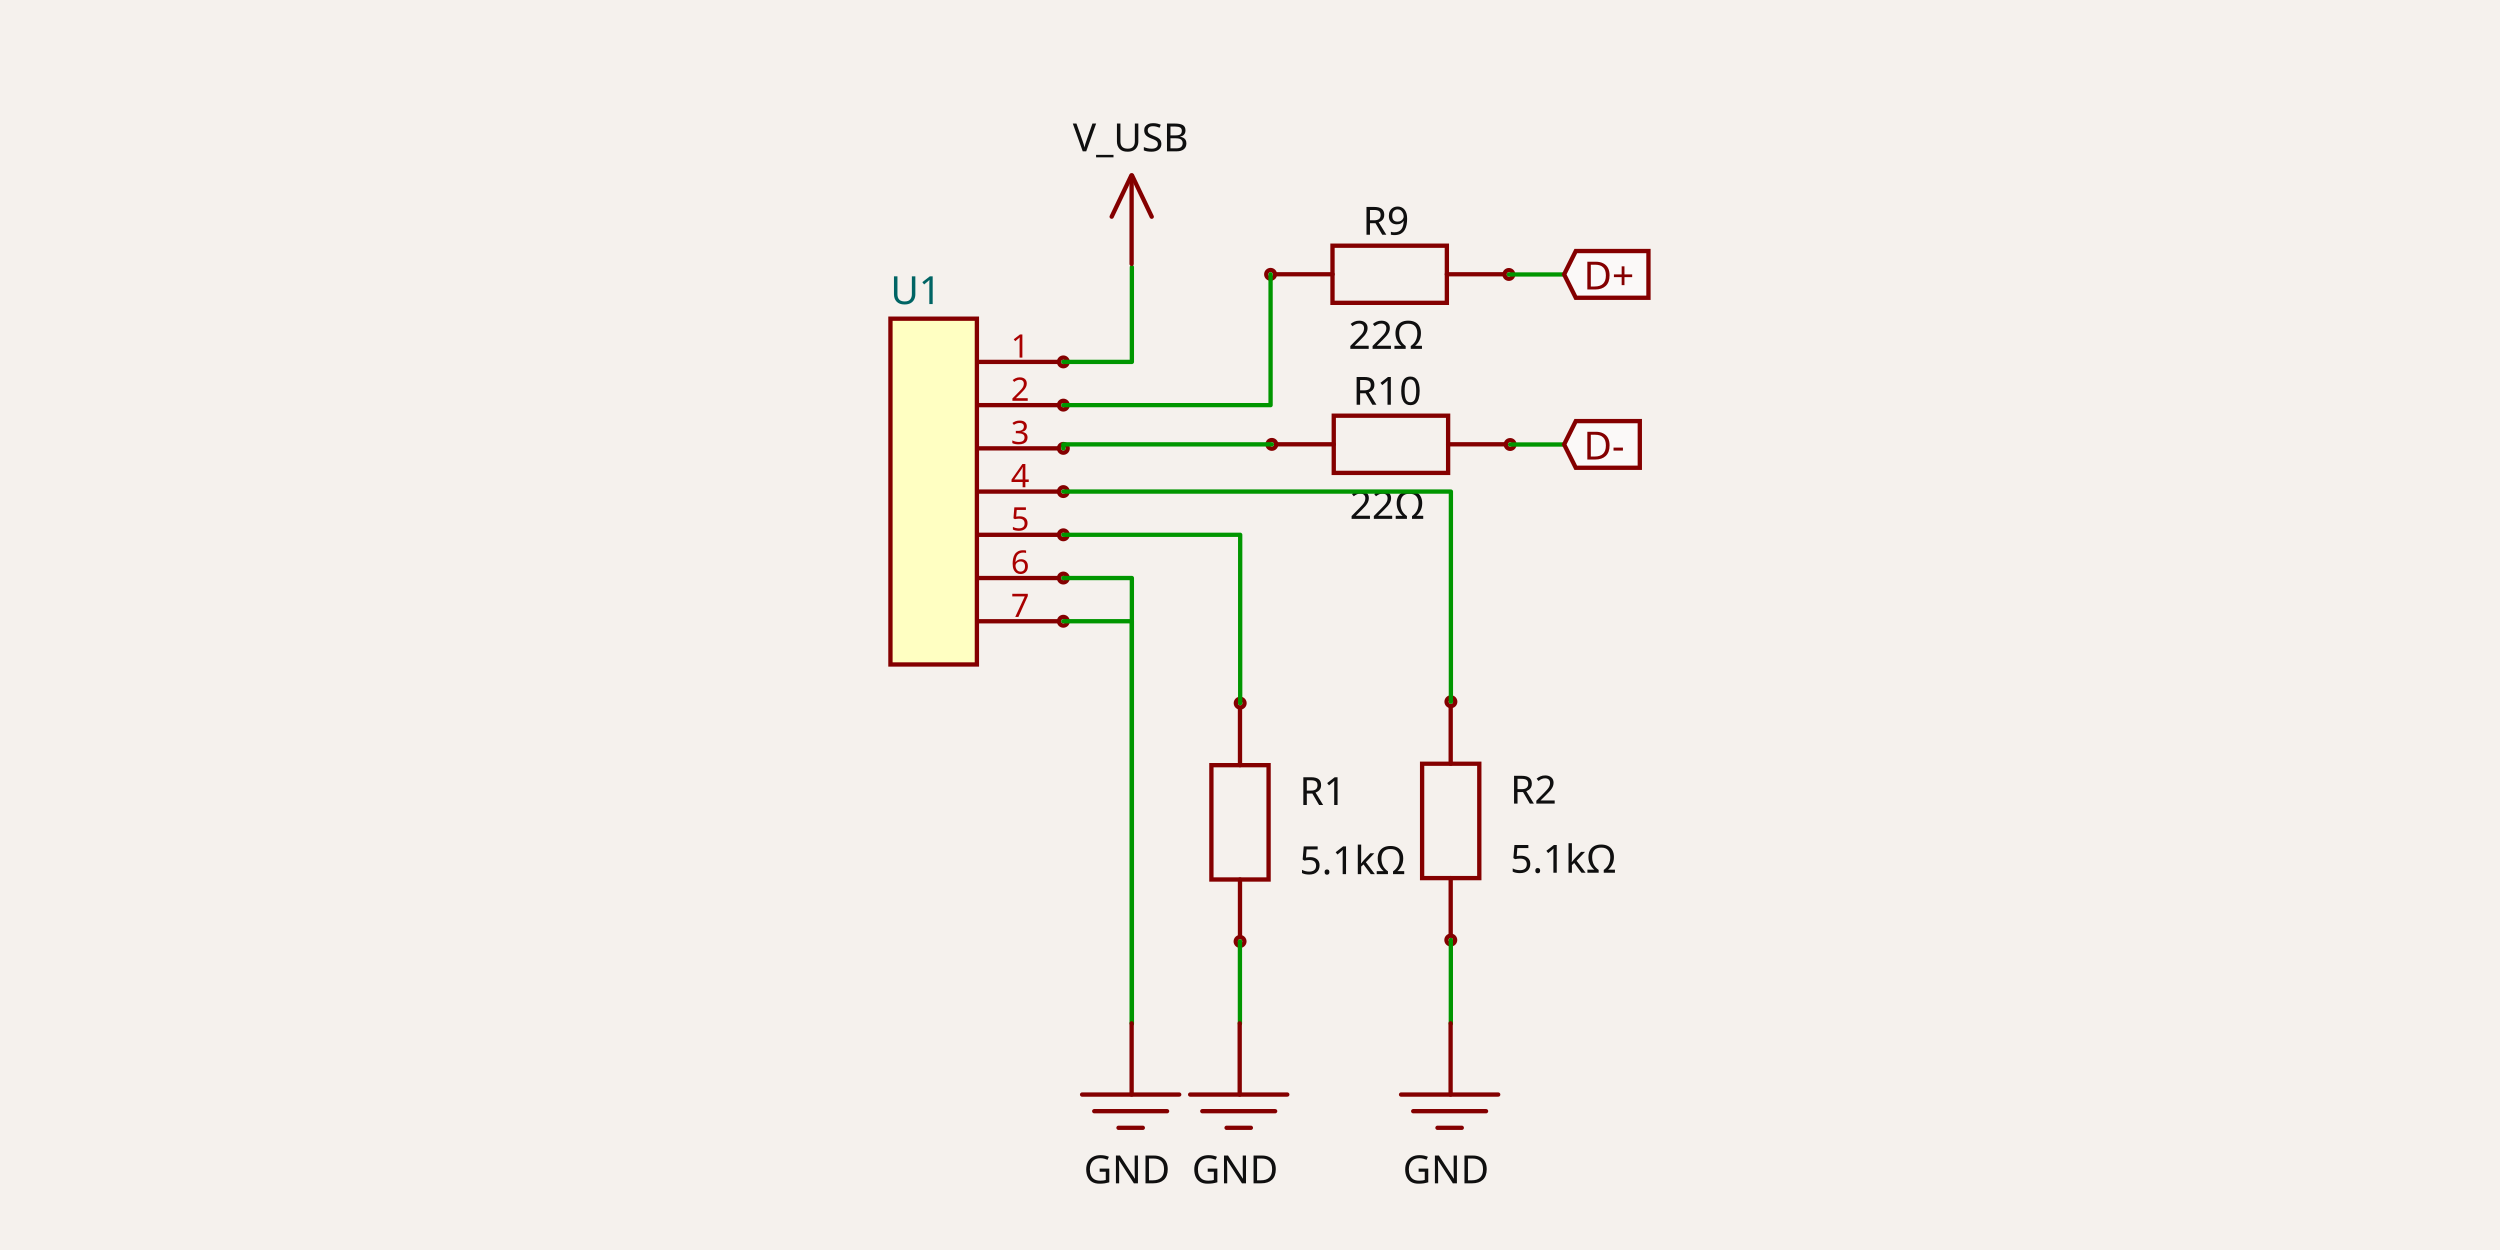
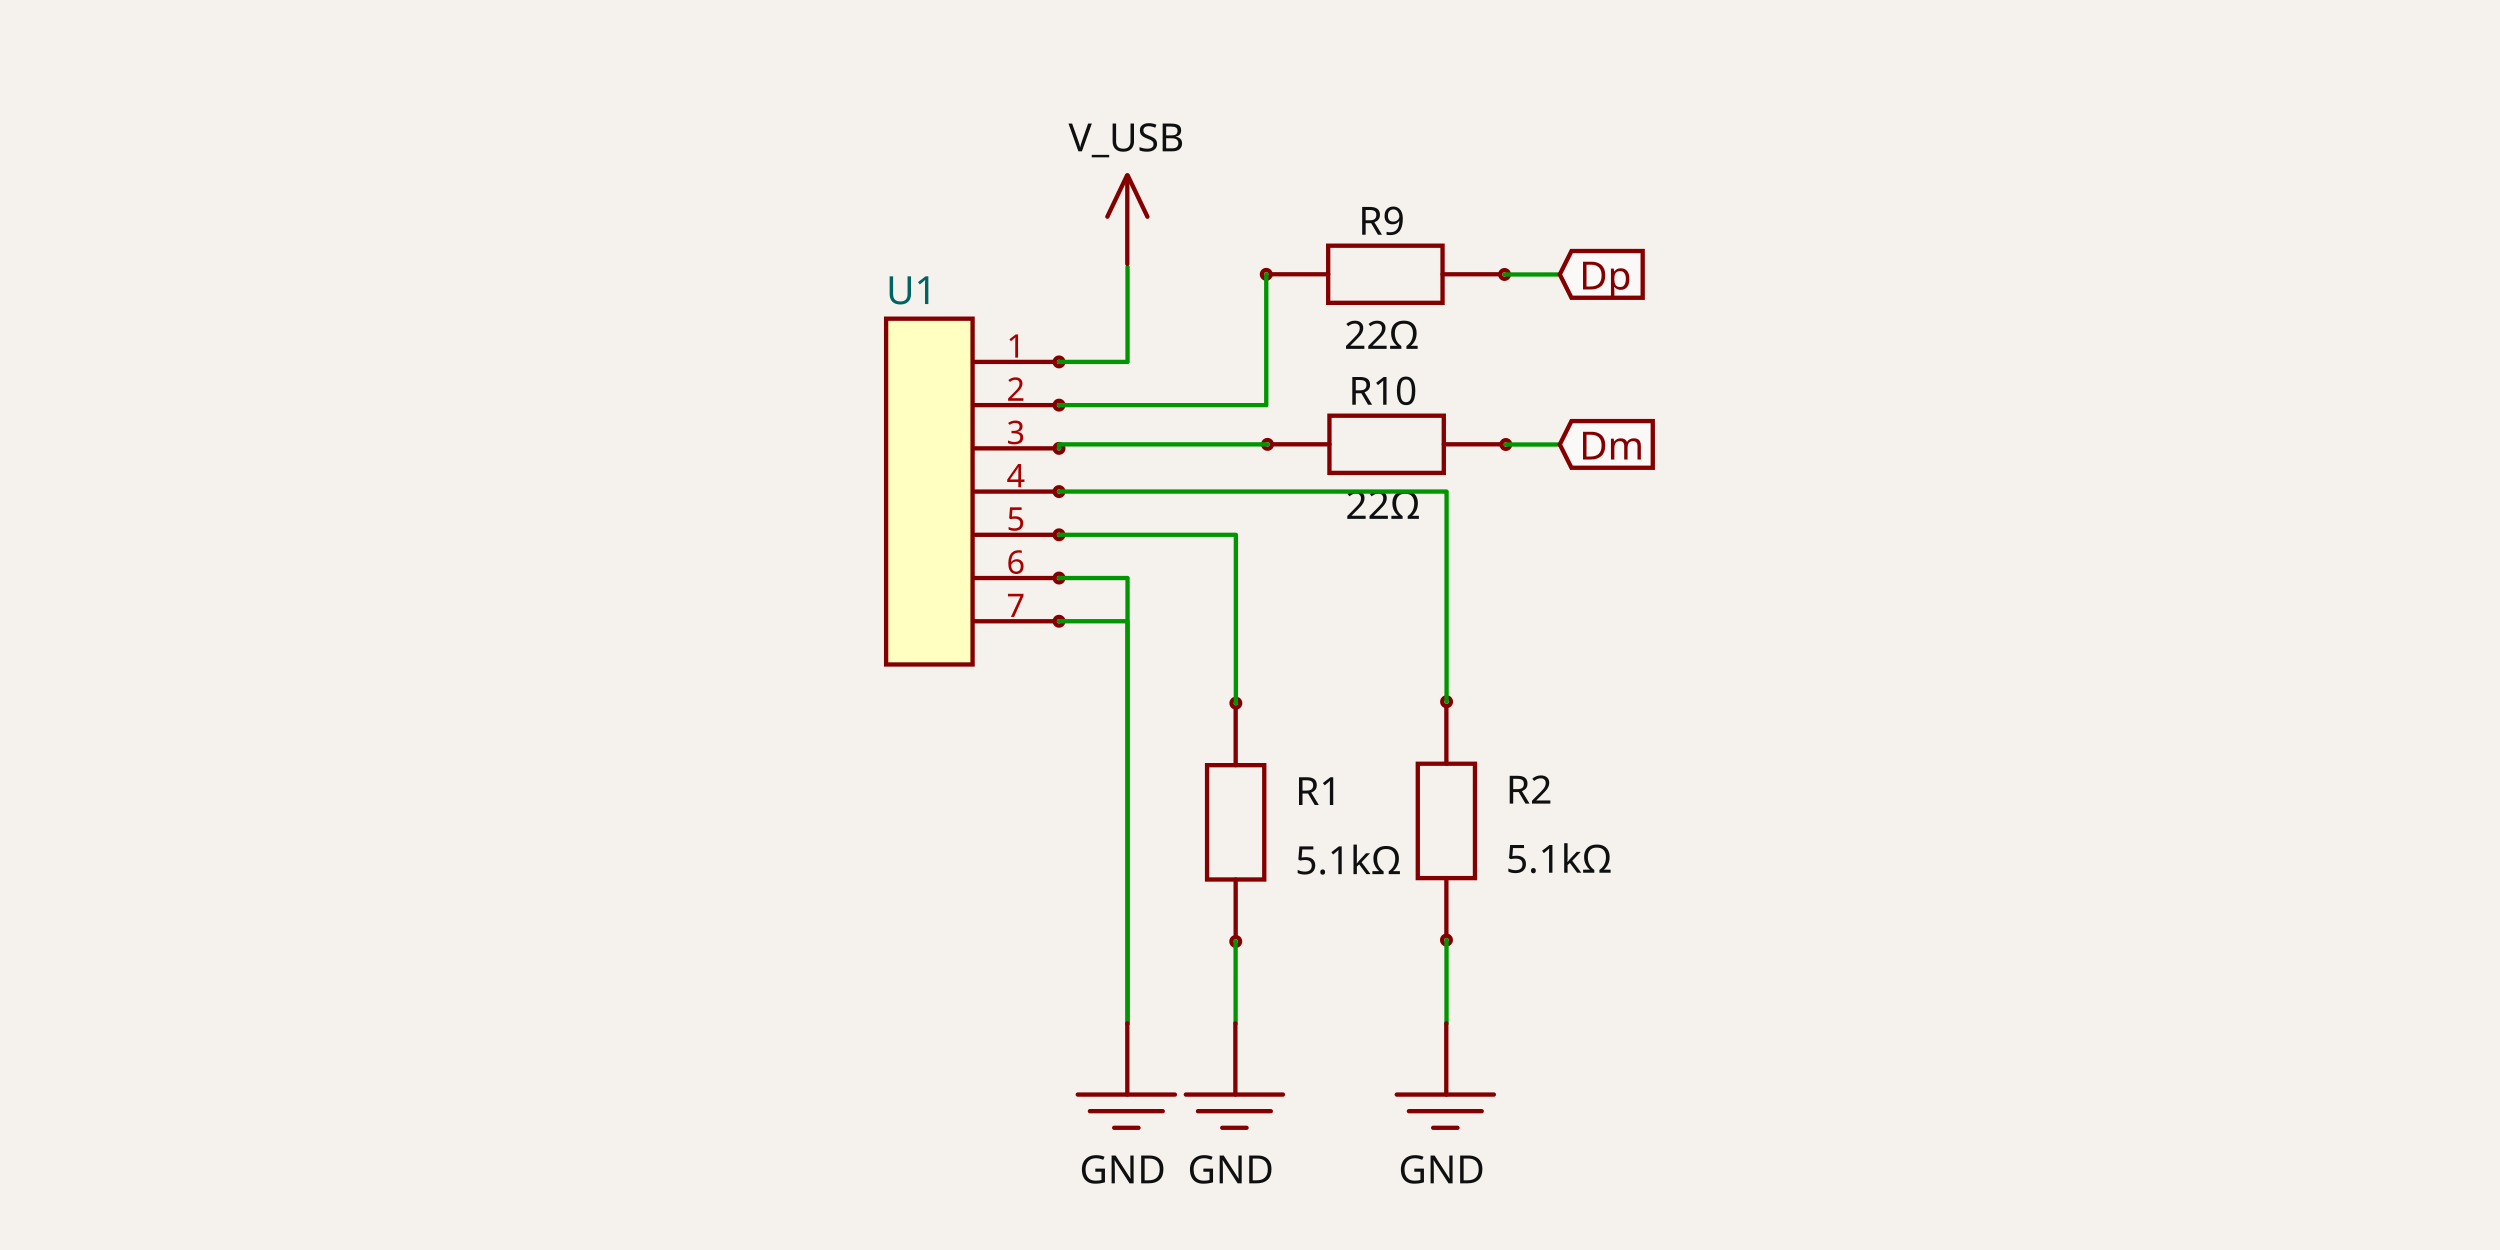
- <svg xmlns="http://www.w3.org/2000/svg" width="1200" height="600" style="background-color: rgb(245, 241, 237)" data-real-to-screen-transform="matrix(103.7392226474,0,0,-103.7392226474,439.5550802553,231.9609018396)">
+ <svg xmlns="http://www.w3.org/2000/svg" width="1200" height="600" style="background-color: rgb(245, 241, 237)" data-real-to-screen-transform="matrix(103.7392226474,0,0,-103.7392226474,437.4802958024,231.9609018396)">
  <style>
              .boundary { fill: rgb(245, 241, 237); }
              .schematic-boundary { fill: none; stroke: #fff; }
              .component { fill: none; stroke: rgb(132, 0, 0); }
              .chip { fill: rgb(255, 255, 194); stroke: rgb(132, 0, 0); }
              .component-pin { fill: none; stroke: rgb(132, 0, 0); }
              .trace:hover {
                filter: invert(1);
              }
              .trace:hover .trace-crossing-outline {
                opacity: 0;
              }
              .trace:hover .trace-junction {
                filter: invert(1);
              }
              .text { font-family: sans-serif; fill: rgb(0, 150, 0); }
              .pin-number { fill: rgb(169, 0, 0); }
              .port-label { fill: rgb(0, 100, 100); }
              .component-name { fill: rgb(0, 100, 100); }
            </style>
  <rect class="boundary" x="0" y="0" width="1200" height="600" />
  <g data-circuit-json-type="schematic_component" data-schematic-component-id="schematic_component_0">
-     <rect class="component chip" x="427.414" y="152.968" width="41.496" height="165.983" stroke-width="2.075px" fill="rgb(255, 255, 194)" stroke="rgb(132, 0, 0)" />
-     <rect class="component-overlay" x="427.414" y="152.968" width="41.496" height="165.983" fill="transparent" />
-     <text x="427.414" y="332.436" fill="#006464" text-anchor="start" dominant-baseline="middle" font-family="sans-serif" font-size="18.673px" transform="rotate(0, 427.4144, 332.4365)" />
-     <text x="427.414" y="139.482" fill="#006464" text-anchor="start" dominant-baseline="middle" font-family="sans-serif" font-size="18.673px" transform="rotate(0, 427.4144, 139.4815)">U1</text>
-     <line class="component-pin" x1="508.331" y1="173.715" x2="468.91" y2="173.715" stroke-width="2.075px" />
-     <circle class="component-pin" cx="510.406" cy="173.715" r="2.075" stroke-width="2.075px" />
-     <text class="pin-number" x="489.658" y="171.641" style="font-family: sans-serif;" fill="rgb(169, 0, 0)" text-anchor="middle" dominant-baseline="auto" font-size="15.561px" transform="">1</text>
-     <line class="component-pin" x1="508.331" y1="194.463" x2="468.91" y2="194.463" stroke-width="2.075px" />
-     <circle class="component-pin" cx="510.406" cy="194.463" r="2.075" stroke-width="2.075px" />
-     <text class="pin-number" x="489.658" y="192.389" style="font-family: sans-serif;" fill="rgb(169, 0, 0)" text-anchor="middle" dominant-baseline="auto" font-size="15.561px" transform="">2</text>
-     <line class="component-pin" x1="508.331" y1="215.211" x2="468.91" y2="215.211" stroke-width="2.075px" />
-     <circle class="component-pin" cx="510.406" cy="215.211" r="2.075" stroke-width="2.075px" />
-     <text class="pin-number" x="489.658" y="213.136" style="font-family: sans-serif;" fill="rgb(169, 0, 0)" text-anchor="middle" dominant-baseline="auto" font-size="15.561px" transform="">3</text>
-     <line class="component-pin" x1="508.331" y1="235.959" x2="468.91" y2="235.959" stroke-width="2.075px" />
-     <circle class="component-pin" cx="510.406" cy="235.959" r="2.075" stroke-width="2.075px" />
-     <text class="pin-number" x="489.658" y="233.884" style="font-family: sans-serif;" fill="rgb(169, 0, 0)" text-anchor="middle" dominant-baseline="auto" font-size="15.561px" transform="">4</text>
-     <line class="component-pin" x1="508.331" y1="256.707" x2="468.91" y2="256.707" stroke-width="2.075px" />
-     <circle class="component-pin" cx="510.406" cy="256.707" r="2.075" stroke-width="2.075px" />
-     <text class="pin-number" x="489.658" y="254.632" style="font-family: sans-serif;" fill="rgb(169, 0, 0)" text-anchor="middle" dominant-baseline="auto" font-size="15.561px" transform="">5</text>
-     <line class="component-pin" x1="508.331" y1="277.455" x2="468.91" y2="277.455" stroke-width="2.075px" />
-     <circle class="component-pin" cx="510.406" cy="277.455" r="2.075" stroke-width="2.075px" />
-     <text class="pin-number" x="489.658" y="275.38" style="font-family: sans-serif;" fill="rgb(169, 0, 0)" text-anchor="middle" dominant-baseline="auto" font-size="15.561px" transform="">6</text>
-     <line class="component-pin" x1="508.331" y1="298.203" x2="468.91" y2="298.203" stroke-width="2.075px" />
-     <circle class="component-pin" cx="510.406" cy="298.203" r="2.075" stroke-width="2.075px" />
-     <text class="pin-number" x="489.658" y="296.128" style="font-family: sans-serif;" fill="rgb(169, 0, 0)" text-anchor="middle" dominant-baseline="auto" font-size="15.561px" transform="">7</text>
+     <rect class="component chip" x="425.34" y="152.968" width="41.496" height="165.983" stroke-width="2.075px" fill="rgb(255, 255, 194)" stroke="rgb(132, 0, 0)" />
+     <rect class="component-overlay" x="425.34" y="152.968" width="41.496" height="165.983" fill="transparent" />
+     <text x="425.34" y="332.436" fill="#006464" text-anchor="start" dominant-baseline="middle" font-family="sans-serif" font-size="18.673px" transform="rotate(0, 425.3396, 332.4365)" />
+     <text x="425.34" y="139.482" fill="#006464" text-anchor="start" dominant-baseline="middle" font-family="sans-serif" font-size="18.673px" transform="rotate(0, 425.3396, 139.4815)">U1</text>
+     <line class="component-pin" x1="506.256" y1="173.715" x2="466.835" y2="173.715" stroke-width="2.075px" />
+     <circle class="component-pin" cx="508.331" cy="173.715" r="2.075" stroke-width="2.075px" />
+     <text class="pin-number" x="487.583" y="171.641" style="font-family: sans-serif;" fill="rgb(169, 0, 0)" text-anchor="middle" dominant-baseline="auto" font-size="15.561px" transform="">1</text>
+     <line class="component-pin" x1="506.256" y1="194.463" x2="466.835" y2="194.463" stroke-width="2.075px" />
+     <circle class="component-pin" cx="508.331" cy="194.463" r="2.075" stroke-width="2.075px" />
+     <text class="pin-number" x="487.583" y="192.389" style="font-family: sans-serif;" fill="rgb(169, 0, 0)" text-anchor="middle" dominant-baseline="auto" font-size="15.561px" transform="">2</text>
+     <line class="component-pin" x1="506.256" y1="215.211" x2="466.835" y2="215.211" stroke-width="2.075px" />
+     <circle class="component-pin" cx="508.331" cy="215.211" r="2.075" stroke-width="2.075px" />
+     <text class="pin-number" x="487.583" y="213.136" style="font-family: sans-serif;" fill="rgb(169, 0, 0)" text-anchor="middle" dominant-baseline="auto" font-size="15.561px" transform="">3</text>
+     <line class="component-pin" x1="506.256" y1="235.959" x2="466.835" y2="235.959" stroke-width="2.075px" />
+     <circle class="component-pin" cx="508.331" cy="235.959" r="2.075" stroke-width="2.075px" />
+     <text class="pin-number" x="487.583" y="233.884" style="font-family: sans-serif;" fill="rgb(169, 0, 0)" text-anchor="middle" dominant-baseline="auto" font-size="15.561px" transform="">4</text>
+     <line class="component-pin" x1="506.256" y1="256.707" x2="466.835" y2="256.707" stroke-width="2.075px" />
+     <circle class="component-pin" cx="508.331" cy="256.707" r="2.075" stroke-width="2.075px" />
+     <text class="pin-number" x="487.583" y="254.632" style="font-family: sans-serif;" fill="rgb(169, 0, 0)" text-anchor="middle" dominant-baseline="auto" font-size="15.561px" transform="">5</text>
+     <line class="component-pin" x1="506.256" y1="277.455" x2="466.835" y2="277.455" stroke-width="2.075px" />
+     <circle class="component-pin" cx="508.331" cy="277.455" r="2.075" stroke-width="2.075px" />
+     <text class="pin-number" x="487.583" y="275.38" style="font-family: sans-serif;" fill="rgb(169, 0, 0)" text-anchor="middle" dominant-baseline="auto" font-size="15.561px" transform="">6</text>
+     <line class="component-pin" x1="506.256" y1="298.203" x2="466.835" y2="298.203" stroke-width="2.075px" />
+     <circle class="component-pin" cx="508.331" cy="298.203" r="2.075" stroke-width="2.075px" />
+     <text class="pin-number" x="487.583" y="296.128" style="font-family: sans-serif;" fill="rgb(169, 0, 0)" text-anchor="middle" dominant-baseline="auto" font-size="15.561px" transform="">7</text>
  </g>
  <g data-circuit-json-type="schematic_component" data-schematic-component-id="schematic_component_1">
-     <rect class="component-overlay" x="581.471" y="339.827" width="27.448" height="109.791" fill="transparent" />
-     <path d="M 595.195 449.618 L 595.195 422.17" stroke="rgb(132, 0, 0)" fill="none" stroke-width="2.075px" stroke-linecap="round" />
-     <path d="M 595.195 367.275 L 595.195 339.827" stroke="rgb(132, 0, 0)" fill="none" stroke-width="2.075px" stroke-linecap="round" />
-     <path d="M 581.471 394.723 L 581.471 367.275 L 608.919 367.275 L 608.919 422.171 L 581.471 422.171 L 581.471 394.723" stroke="rgb(132, 0, 0)" fill="none" stroke-width="2.075px" stroke-linecap="round" />
-     <text x="623.787" y="379.921" fill="rgb(15, 15, 15)" font-family="sans-serif" text-anchor="start" dominant-baseline="middle" font-size="18.673px">R1</text>
-     <text x="623.787" y="413.117" fill="rgb(15, 15, 15)" font-family="sans-serif" text-anchor="start" dominant-baseline="middle" font-size="18.673px">5.1kΩ</text>
-     <circle cx="595.232" cy="451.894" r="2.075px" stroke-width="2.075px" fill="none" stroke="rgb(132, 0, 0)" />
-     <circle cx="595.288" cy="337.513" r="2.075px" stroke-width="2.075px" fill="none" stroke="rgb(132, 0, 0)" />
+     <rect class="component-overlay" x="579.396" y="339.827" width="27.448" height="109.791" fill="transparent" />
+     <path d="M 593.12 449.618 L 593.12 422.17" stroke="rgb(132, 0, 0)" fill="none" stroke-width="2.075px" stroke-linecap="round" />
+     <path d="M 593.12 367.275 L 593.12 339.827" stroke="rgb(132, 0, 0)" fill="none" stroke-width="2.075px" stroke-linecap="round" />
+     <path d="M 579.396 394.723 L 579.396 367.275 L 606.844 367.275 L 606.844 422.171 L 579.396 422.171 L 579.396 394.723" stroke="rgb(132, 0, 0)" fill="none" stroke-width="2.075px" stroke-linecap="round" />
+     <text x="621.712" y="379.921" fill="rgb(15, 15, 15)" font-family="sans-serif" text-anchor="start" dominant-baseline="middle" font-size="18.673px">R1</text>
+     <text x="621.712" y="413.117" fill="rgb(15, 15, 15)" font-family="sans-serif" text-anchor="start" dominant-baseline="middle" font-size="18.673px">5.1kΩ</text>
+     <circle cx="593.157" cy="451.894" r="2.075px" stroke-width="2.075px" fill="none" stroke="rgb(132, 0, 0)" />
+     <circle cx="593.214" cy="337.513" r="2.075px" stroke-width="2.075px" fill="none" stroke="rgb(132, 0, 0)" />
  </g>
  <g data-circuit-json-type="schematic_component" data-schematic-component-id="schematic_component_2">
-     <rect class="component-overlay" x="682.612" y="339.144" width="27.448" height="109.791" fill="transparent" />
-     <path d="M 696.336 448.934 L 696.336 421.487" stroke="rgb(132, 0, 0)" fill="none" stroke-width="2.075px" stroke-linecap="round" />
-     <path d="M 696.336 366.591 L 696.336 339.144" stroke="rgb(132, 0, 0)" fill="none" stroke-width="2.075px" stroke-linecap="round" />
-     <path d="M 682.612 394.039 L 682.612 366.591 L 710.06 366.591 L 710.06 421.487 L 682.612 421.487 L 682.612 394.039" stroke="rgb(132, 0, 0)" fill="none" stroke-width="2.075px" stroke-linecap="round" />
-     <text x="724.928" y="379.237" fill="rgb(15, 15, 15)" font-family="sans-serif" text-anchor="start" dominant-baseline="middle" font-size="18.673px">R2</text>
-     <text x="724.928" y="412.434" fill="rgb(15, 15, 15)" font-family="sans-serif" text-anchor="start" dominant-baseline="middle" font-size="18.673px">5.1kΩ</text>
-     <circle cx="696.373" cy="451.211" r="2.075px" stroke-width="2.075px" fill="none" stroke="rgb(132, 0, 0)" />
-     <circle cx="696.43" cy="336.83" r="2.075px" stroke-width="2.075px" fill="none" stroke="rgb(132, 0, 0)" />
+     <rect class="component-overlay" x="680.537" y="339.144" width="27.448" height="109.791" fill="transparent" />
+     <path d="M 694.261 448.934 L 694.261 421.487" stroke="rgb(132, 0, 0)" fill="none" stroke-width="2.075px" stroke-linecap="round" />
+     <path d="M 694.261 366.591 L 694.261 339.144" stroke="rgb(132, 0, 0)" fill="none" stroke-width="2.075px" stroke-linecap="round" />
+     <path d="M 680.537 394.039 L 680.537 366.591 L 707.985 366.591 L 707.985 421.487 L 680.537 421.487 L 680.537 394.039" stroke="rgb(132, 0, 0)" fill="none" stroke-width="2.075px" stroke-linecap="round" />
+     <text x="722.853" y="379.237" fill="rgb(15, 15, 15)" font-family="sans-serif" text-anchor="start" dominant-baseline="middle" font-size="18.673px">R2</text>
+     <text x="722.853" y="412.434" fill="rgb(15, 15, 15)" font-family="sans-serif" text-anchor="start" dominant-baseline="middle" font-size="18.673px">5.1kΩ</text>
+     <circle cx="694.298" cy="451.211" r="2.075px" stroke-width="2.075px" fill="none" stroke="rgb(132, 0, 0)" />
+     <circle cx="694.355" cy="336.83" r="2.075px" stroke-width="2.075px" fill="none" stroke="rgb(132, 0, 0)" />
  </g>
  <g data-circuit-json-type="schematic_component" data-schematic-component-id="schematic_component_3">
-     <rect class="component-overlay" x="612.152" y="117.924" width="109.791" height="27.448" fill="transparent" />
-     <path d="M 612.152 131.648 L 639.6 131.648" stroke="rgb(132, 0, 0)" fill="none" stroke-width="2.075px" stroke-linecap="round" />
-     <path d="M 694.495 131.648 L 721.943 131.648" stroke="rgb(132, 0, 0)" fill="none" stroke-width="2.075px" stroke-linecap="round" />
-     <path d="M 667.047 117.924 L 694.495 117.924 L 694.495 145.371 L 639.6 145.371 L 639.6 117.924 L 667.047 117.924" stroke="rgb(132, 0, 0)" fill="none" stroke-width="2.075px" stroke-linecap="round" />
-     <text x="665.251" y="112.659" fill="rgb(15, 15, 15)" font-family="sans-serif" text-anchor="middle" dominant-baseline="auto" font-size="18.673px">R9</text>
-     <text x="665.251" y="152.952" fill="rgb(15, 15, 15)" font-family="sans-serif" text-anchor="middle" dominant-baseline="hanging" font-size="18.673px">22Ω</text>
-     <circle cx="609.876" cy="131.684" r="2.075px" stroke-width="2.075px" fill="none" stroke="rgb(132, 0, 0)" />
-     <circle cx="724.257" cy="131.741" r="2.075px" stroke-width="2.075px" fill="none" stroke="rgb(132, 0, 0)" />
+     <rect class="component-overlay" x="610.077" y="117.924" width="109.791" height="27.448" fill="transparent" />
+     <path d="M 610.077 131.648 L 637.525 131.648" stroke="rgb(132, 0, 0)" fill="none" stroke-width="2.075px" stroke-linecap="round" />
+     <path d="M 692.42 131.648 L 719.868 131.648" stroke="rgb(132, 0, 0)" fill="none" stroke-width="2.075px" stroke-linecap="round" />
+     <path d="M 664.972 117.924 L 692.42 117.924 L 692.42 145.371 L 637.525 145.371 L 637.525 117.924 L 664.972 117.924" stroke="rgb(132, 0, 0)" fill="none" stroke-width="2.075px" stroke-linecap="round" />
+     <text x="663.176" y="112.659" fill="rgb(15, 15, 15)" font-family="sans-serif" text-anchor="middle" dominant-baseline="auto" font-size="18.673px">R9</text>
+     <text x="663.176" y="152.952" fill="rgb(15, 15, 15)" font-family="sans-serif" text-anchor="middle" dominant-baseline="hanging" font-size="18.673px">22Ω</text>
+     <circle cx="607.801" cy="131.684" r="2.075px" stroke-width="2.075px" fill="none" stroke="rgb(132, 0, 0)" />
+     <circle cx="722.182" cy="131.741" r="2.075px" stroke-width="2.075px" fill="none" stroke="rgb(132, 0, 0)" />
  </g>
  <g data-circuit-json-type="schematic_component" data-schematic-component-id="schematic_component_4">
-     <rect class="component-overlay" x="612.756" y="199.544" width="109.791" height="27.448" fill="transparent" />
-     <path d="M 612.756 213.268 L 640.204 213.268" stroke="rgb(132, 0, 0)" fill="none" stroke-width="2.075px" stroke-linecap="round" />
-     <path d="M 695.099 213.268 L 722.547 213.268" stroke="rgb(132, 0, 0)" fill="none" stroke-width="2.075px" stroke-linecap="round" />
-     <path d="M 667.651 199.544 L 695.099 199.544 L 695.099 226.992 L 640.204 226.992 L 640.204 199.544 L 667.651 199.544" stroke="rgb(132, 0, 0)" fill="none" stroke-width="2.075px" stroke-linecap="round" />
-     <text x="665.855" y="194.28" fill="rgb(15, 15, 15)" font-family="sans-serif" text-anchor="middle" dominant-baseline="auto" font-size="18.673px">R10</text>
-     <text x="665.855" y="234.572" fill="rgb(15, 15, 15)" font-family="sans-serif" text-anchor="middle" dominant-baseline="hanging" font-size="18.673px">22Ω</text>
-     <circle cx="610.48" cy="213.305" r="2.075px" stroke-width="2.075px" fill="none" stroke="rgb(132, 0, 0)" />
-     <circle cx="724.861" cy="213.361" r="2.075px" stroke-width="2.075px" fill="none" stroke="rgb(132, 0, 0)" />
+     <rect class="component-overlay" x="610.681" y="199.544" width="109.791" height="27.448" fill="transparent" />
+     <path d="M 610.681 213.268 L 638.129 213.268" stroke="rgb(132, 0, 0)" fill="none" stroke-width="2.075px" stroke-linecap="round" />
+     <path d="M 693.024 213.268 L 720.472 213.268" stroke="rgb(132, 0, 0)" fill="none" stroke-width="2.075px" stroke-linecap="round" />
+     <path d="M 665.577 199.544 L 693.024 199.544 L 693.024 226.992 L 638.129 226.992 L 638.129 199.544 L 665.577 199.544" stroke="rgb(132, 0, 0)" fill="none" stroke-width="2.075px" stroke-linecap="round" />
+     <text x="663.78" y="194.28" fill="rgb(15, 15, 15)" font-family="sans-serif" text-anchor="middle" dominant-baseline="auto" font-size="18.673px">R10</text>
+     <text x="663.78" y="234.572" fill="rgb(15, 15, 15)" font-family="sans-serif" text-anchor="middle" dominant-baseline="hanging" font-size="18.673px">22Ω</text>
+     <circle cx="608.405" cy="213.305" r="2.075px" stroke-width="2.075px" fill="none" stroke="rgb(132, 0, 0)" />
+     <circle cx="722.786" cy="213.361" r="2.075px" stroke-width="2.075px" fill="none" stroke="rgb(132, 0, 0)" />
  </g>
  <g class="trace" data-circuit-json-type="schematic_trace" data-schematic-trace-id="schematic_trace_0">
-     <path d="M 595.288 337.513 L 595.288 256.707 L 510.406 256.707" class="trace-invisible-hover-outline" stroke="rgb(0, 150, 0)" fill="none" stroke-width="16.598px" stroke-linecap="round" opacity="0" stroke-linejoin="round" />
-     <path d="M 595.288 337.513 L 595.288 256.707 L 510.406 256.707" stroke="rgb(0, 150, 0)" fill="none" stroke-width="2.075px" stroke-linecap="round" stroke-linejoin="round" />
+     <path d="M 593.214 337.513 L 593.214 256.707 L 508.331 256.707" class="trace-invisible-hover-outline" stroke="rgb(0, 150, 0)" fill="none" stroke-width="16.598px" stroke-linecap="round" opacity="0" stroke-linejoin="round" />
+     <path d="M 593.214 337.513 L 593.214 256.707 L 508.331 256.707" stroke="rgb(0, 150, 0)" fill="none" stroke-width="2.075px" stroke-linecap="round" stroke-linejoin="round" />
  </g>
  <g class="trace" data-circuit-json-type="schematic_trace" data-schematic-trace-id="schematic_trace_1">
-     <path d="M 696.43 336.83 L 696.43 235.959 L 510.406 235.959" class="trace-invisible-hover-outline" stroke="rgb(0, 150, 0)" fill="none" stroke-width="16.598px" stroke-linecap="round" opacity="0" stroke-linejoin="round" />
-     <path d="M 696.43 336.83 L 696.43 235.959 L 510.406 235.959" stroke="rgb(0, 150, 0)" fill="none" stroke-width="2.075px" stroke-linecap="round" stroke-linejoin="round" />
+     <path d="M 694.355 336.83 L 694.355 235.959 L 508.331 235.959" class="trace-invisible-hover-outline" stroke="rgb(0, 150, 0)" fill="none" stroke-width="16.598px" stroke-linecap="round" opacity="0" stroke-linejoin="round" />
+     <path d="M 694.355 336.83 L 694.355 235.959 L 508.331 235.959" stroke="rgb(0, 150, 0)" fill="none" stroke-width="2.075px" stroke-linecap="round" stroke-linejoin="round" />
  </g>
  <g class="trace" data-circuit-json-type="schematic_trace" data-schematic-trace-id="schematic_trace_2">
-     <path d="M 609.876 131.684 L 609.876 194.463 L 510.406 194.463" class="trace-invisible-hover-outline" stroke="rgb(0, 150, 0)" fill="none" stroke-width="16.598px" stroke-linecap="round" opacity="0" stroke-linejoin="round" />
-     <path d="M 609.876 131.684 L 609.876 194.463 L 510.406 194.463" stroke="rgb(0, 150, 0)" fill="none" stroke-width="2.075px" stroke-linecap="round" stroke-linejoin="round" />
+     <path d="M 607.801 131.684 L 607.801 194.463 L 508.331 194.463" class="trace-invisible-hover-outline" stroke="rgb(0, 150, 0)" fill="none" stroke-width="16.598px" stroke-linecap="round" opacity="0" stroke-linejoin="round" />
+     <path d="M 607.801 131.684 L 607.801 194.463 L 508.331 194.463" stroke="rgb(0, 150, 0)" fill="none" stroke-width="2.075px" stroke-linecap="round" stroke-linejoin="round" />
  </g>
  <g class="trace" data-circuit-json-type="schematic_trace" data-schematic-trace-id="schematic_trace_3">
-     <path d="M 610.48 213.305 L 510.406 213.305 L 510.406 215.211" class="trace-invisible-hover-outline" stroke="rgb(0, 150, 0)" fill="none" stroke-width="16.598px" stroke-linecap="round" opacity="0" stroke-linejoin="round" />
-     <path d="M 610.48 213.305 L 510.406 213.305 L 510.406 215.211" stroke="rgb(0, 150, 0)" fill="none" stroke-width="2.075px" stroke-linecap="round" stroke-linejoin="round" />
+     <path d="M 608.405 213.305 L 508.331 213.305 L 508.331 215.211" class="trace-invisible-hover-outline" stroke="rgb(0, 150, 0)" fill="none" stroke-width="16.598px" stroke-linecap="round" opacity="0" stroke-linejoin="round" />
+     <path d="M 608.405 213.305 L 508.331 213.305 L 508.331 215.211" stroke="rgb(0, 150, 0)" fill="none" stroke-width="2.075px" stroke-linecap="round" stroke-linejoin="round" />
  </g>
  <g class="trace" data-circuit-json-type="schematic_trace" data-schematic-trace-id="schematic_trace_4">
-     <path d="M 510.406 173.715 L 543.294 173.715 L 543.294 128.222" class="trace-invisible-hover-outline" stroke="rgb(0, 150, 0)" fill="none" stroke-width="16.598px" stroke-linecap="round" opacity="0" stroke-linejoin="round" />
-     <path d="M 510.406 173.715 L 543.294 173.715 L 543.294 128.222" stroke="rgb(0, 150, 0)" fill="none" stroke-width="2.075px" stroke-linecap="round" stroke-linejoin="round" />
+     <path d="M 508.331 173.715 L 541.22 173.715 L 541.22 128.222" class="trace-invisible-hover-outline" stroke="rgb(0, 150, 0)" fill="none" stroke-width="16.598px" stroke-linecap="round" opacity="0" stroke-linejoin="round" />
+     <path d="M 508.331 173.715 L 541.22 173.715 L 541.22 128.222" stroke="rgb(0, 150, 0)" fill="none" stroke-width="2.075px" stroke-linecap="round" stroke-linejoin="round" />
  </g>
  <g class="trace" data-circuit-json-type="schematic_trace" data-schematic-trace-id="schematic_trace_5">
-     <path d="M 724.257 131.741 L 750.773 131.741 L 750.773 131.713" class="trace-invisible-hover-outline" stroke="rgb(0, 150, 0)" fill="none" stroke-width="16.598px" stroke-linecap="round" opacity="0" stroke-linejoin="round" />
-     <path d="M 724.257 131.741 L 750.773 131.741 L 750.773 131.713" stroke="rgb(0, 150, 0)" fill="none" stroke-width="2.075px" stroke-linecap="round" stroke-linejoin="round" />
+     <path d="M 722.182 131.741 L 748.698 131.741 L 748.698 131.713" class="trace-invisible-hover-outline" stroke="rgb(0, 150, 0)" fill="none" stroke-width="16.598px" stroke-linecap="round" opacity="0" stroke-linejoin="round" />
+     <path d="M 722.182 131.741 L 748.698 131.741 L 748.698 131.713" stroke="rgb(0, 150, 0)" fill="none" stroke-width="2.075px" stroke-linecap="round" stroke-linejoin="round" />
  </g>
  <g class="trace" data-circuit-json-type="schematic_trace" data-schematic-trace-id="schematic_trace_6">
-     <path d="M 724.861 213.361 L 750.773 213.361 L 750.773 213.333" class="trace-invisible-hover-outline" stroke="rgb(0, 150, 0)" fill="none" stroke-width="16.598px" stroke-linecap="round" opacity="0" stroke-linejoin="round" />
-     <path d="M 724.861 213.361 L 750.773 213.361 L 750.773 213.333" stroke="rgb(0, 150, 0)" fill="none" stroke-width="2.075px" stroke-linecap="round" stroke-linejoin="round" />
+     <path d="M 722.786 213.361 L 748.698 213.361 L 748.698 213.333" class="trace-invisible-hover-outline" stroke="rgb(0, 150, 0)" fill="none" stroke-width="16.598px" stroke-linecap="round" opacity="0" stroke-linejoin="round" />
+     <path d="M 722.786 213.361 L 748.698 213.361 L 748.698 213.333" stroke="rgb(0, 150, 0)" fill="none" stroke-width="2.075px" stroke-linecap="round" stroke-linejoin="round" />
  </g>
  <g class="trace" data-circuit-json-type="schematic_trace" data-schematic-trace-id="schematic_trace_7">
-     <path d="M 510.406 277.455 L 543.294 277.455 L 543.294 491.309" class="trace-invisible-hover-outline" stroke="rgb(0, 150, 0)" fill="none" stroke-width="16.598px" stroke-linecap="round" opacity="0" stroke-linejoin="round" />
-     <path d="M 510.406 277.455 L 543.294 277.455 L 543.294 491.309" stroke="rgb(0, 150, 0)" fill="none" stroke-width="2.075px" stroke-linecap="round" stroke-linejoin="round" />
+     <path d="M 508.331 277.455 L 541.22 277.455 L 541.22 491.309" class="trace-invisible-hover-outline" stroke="rgb(0, 150, 0)" fill="none" stroke-width="16.598px" stroke-linecap="round" opacity="0" stroke-linejoin="round" />
+     <path d="M 508.331 277.455 L 541.22 277.455 L 541.22 491.309" stroke="rgb(0, 150, 0)" fill="none" stroke-width="2.075px" stroke-linecap="round" stroke-linejoin="round" />
  </g>
  <g class="trace" data-circuit-json-type="schematic_trace" data-schematic-trace-id="schematic_trace_8">
-     <path d="M 510.406 298.203 L 543.294 298.203 L 543.294 491.309" class="trace-invisible-hover-outline" stroke="rgb(0, 150, 0)" fill="none" stroke-width="16.598px" stroke-linecap="round" opacity="0" stroke-linejoin="round" />
-     <path d="M 510.406 298.203 L 543.294 298.203 L 543.294 491.309" stroke="rgb(0, 150, 0)" fill="none" stroke-width="2.075px" stroke-linecap="round" stroke-linejoin="round" />
+     <path d="M 508.331 298.203 L 541.22 298.203 L 541.22 491.309" class="trace-invisible-hover-outline" stroke="rgb(0, 150, 0)" fill="none" stroke-width="16.598px" stroke-linecap="round" opacity="0" stroke-linejoin="round" />
+     <path d="M 508.331 298.203 L 541.22 298.203 L 541.22 491.309" stroke="rgb(0, 150, 0)" fill="none" stroke-width="2.075px" stroke-linecap="round" stroke-linejoin="round" />
  </g>
  <g class="trace" data-circuit-json-type="schematic_trace" data-schematic-trace-id="schematic_trace_9">
-     <path d="M 595.232 451.894 L 595.164 451.894 L 595.164 491.309" class="trace-invisible-hover-outline" stroke="rgb(0, 150, 0)" fill="none" stroke-width="16.598px" stroke-linecap="round" opacity="0" stroke-linejoin="round" />
-     <path d="M 595.232 451.894 L 595.164 451.894 L 595.164 491.309" stroke="rgb(0, 150, 0)" fill="none" stroke-width="2.075px" stroke-linecap="round" stroke-linejoin="round" />
+     <path d="M 593.157 451.894 L 593.089 451.894 L 593.089 491.309" class="trace-invisible-hover-outline" stroke="rgb(0, 150, 0)" fill="none" stroke-width="16.598px" stroke-linecap="round" opacity="0" stroke-linejoin="round" />
+     <path d="M 593.157 451.894 L 593.089 451.894 L 593.089 491.309" stroke="rgb(0, 150, 0)" fill="none" stroke-width="2.075px" stroke-linecap="round" stroke-linejoin="round" />
  </g>
  <g class="trace" data-circuit-json-type="schematic_trace" data-schematic-trace-id="schematic_trace_10">
-     <path d="M 696.373 451.211 L 696.401 451.211 L 696.401 491.309" class="trace-invisible-hover-outline" stroke="rgb(0, 150, 0)" fill="none" stroke-width="16.598px" stroke-linecap="round" opacity="0" stroke-linejoin="round" />
-     <path d="M 696.373 451.211 L 696.401 451.211 L 696.401 491.309" stroke="rgb(0, 150, 0)" fill="none" stroke-width="2.075px" stroke-linecap="round" stroke-linejoin="round" />
+     <path d="M 694.298 451.211 L 694.326 451.211 L 694.326 491.309" class="trace-invisible-hover-outline" stroke="rgb(0, 150, 0)" fill="none" stroke-width="16.598px" stroke-linecap="round" opacity="0" stroke-linejoin="round" />
+     <path d="M 694.298 451.211 L 694.326 451.211 L 694.326 491.309" stroke="rgb(0, 150, 0)" fill="none" stroke-width="2.075px" stroke-linecap="round" stroke-linejoin="round" />
  </g>
-   <rect class="component-overlay" x="533.607" y="84.184" width="19.221" height="42.488" fill="transparent" />
-   <path d="M 543.065 84.184 L 533.607 104.005" stroke="rgb(132, 0, 0)" fill="none" stroke-width="2.075px" stroke-linecap="round" />
-   <path d="M 543.369 84.194 L 552.827 104.015" stroke="rgb(132, 0, 0)" fill="none" stroke-width="2.075px" stroke-linecap="round" />
-   <path d="M 543.175 84.707 L 543.175 126.671" stroke="rgb(132, 0, 0)" fill="none" stroke-width="2.075px" stroke-linecap="round" />
-   <text x="542.711" y="78.104" fill="rgb(15, 15, 15)" font-family="sans-serif" text-anchor="middle" dominant-baseline="ideographic" font-size="18.673px">V_USB</text>
-   <path class="net-label" d="     M 750.773,131.713     L 756.375,120.509     L 791.259,120.509     L 791.259,142.917     L 756.375,142.917     Z   " fill="rgba(255, 255, 255, 0.6)" stroke="rgb(132, 0, 0)" stroke-width="2.075px" />
-   <text class="net-label-text" x="760.109" y="131.713" fill="rgb(132, 0, 0)" text-anchor="start" dominant-baseline="central" font-family="sans-serif" font-variant-numeric="tabular-nums" font-size="18.673px" transform="">D+</text>
-   <path class="net-label" d="     M 750.773,213.333     L 756.375,202.129     L 787.109,202.129     L 787.109,224.537     L 756.375,224.537     Z   " fill="rgba(255, 255, 255, 0.6)" stroke="rgb(132, 0, 0)" stroke-width="2.075px" />
-   <text class="net-label-text" x="760.109" y="213.333" fill="rgb(132, 0, 0)" text-anchor="start" dominant-baseline="central" font-family="sans-serif" font-variant-numeric="tabular-nums" font-size="18.673px" transform="">D-</text>
-   <rect class="component-overlay" x="519.409" y="491.197" width="46.612" height="50.151" fill="transparent" />
-   <path d="M 543.182 491.197 L 543.182 525.392" stroke="rgb(132, 0, 0)" fill="none" stroke-width="2.075px" stroke-linecap="round" />
-   <path d="M 519.409 525.389 L 566.022 525.389" stroke="rgb(132, 0, 0)" fill="none" stroke-width="2.075px" stroke-linecap="round" />
-   <path d="M 525.236 533.368 L 560.195 533.368" stroke="rgb(132, 0, 0)" fill="none" stroke-width="2.075px" stroke-linecap="round" />
-   <path d="M 536.889 541.347 L 548.542 541.347" stroke="rgb(132, 0, 0)" fill="none" stroke-width="2.075px" stroke-linecap="round" />
-   <text x="540.948" y="553.498" fill="rgb(15, 15, 15)" font-family="sans-serif" text-anchor="middle" dominant-baseline="hanging" font-size="18.673px">GND</text>
-   <rect class="component-overlay" x="571.279" y="491.197" width="46.612" height="50.151" fill="transparent" />
-   <path d="M 595.051 491.197 L 595.051 525.392" stroke="rgb(132, 0, 0)" fill="none" stroke-width="2.075px" stroke-linecap="round" />
-   <path d="M 571.279 525.389 L 617.891 525.389" stroke="rgb(132, 0, 0)" fill="none" stroke-width="2.075px" stroke-linecap="round" />
-   <path d="M 577.106 533.368 L 612.065 533.368" stroke="rgb(132, 0, 0)" fill="none" stroke-width="2.075px" stroke-linecap="round" />
-   <path d="M 588.759 541.347 L 600.412 541.347" stroke="rgb(132, 0, 0)" fill="none" stroke-width="2.075px" stroke-linecap="round" />
-   <text x="592.817" y="553.498" fill="rgb(15, 15, 15)" font-family="sans-serif" text-anchor="middle" dominant-baseline="hanging" font-size="18.673px">GND</text>
-   <rect class="component-overlay" x="672.516" y="491.197" width="46.612" height="50.151" fill="transparent" />
-   <path d="M 696.289 491.197 L 696.289 525.392" stroke="rgb(132, 0, 0)" fill="none" stroke-width="2.075px" stroke-linecap="round" />
-   <path d="M 672.516 525.389 L 719.129 525.389" stroke="rgb(132, 0, 0)" fill="none" stroke-width="2.075px" stroke-linecap="round" />
-   <path d="M 678.343 533.368 L 713.302 533.368" stroke="rgb(132, 0, 0)" fill="none" stroke-width="2.075px" stroke-linecap="round" />
-   <path d="M 689.996 541.347 L 701.649 541.347" stroke="rgb(132, 0, 0)" fill="none" stroke-width="2.075px" stroke-linecap="round" />
-   <text x="694.055" y="553.498" fill="rgb(15, 15, 15)" font-family="sans-serif" text-anchor="middle" dominant-baseline="hanging" font-size="18.673px">GND</text>
+   <rect class="component-overlay" x="531.532" y="84.184" width="19.221" height="42.488" fill="transparent" />
+   <path d="M 540.99 84.184 L 531.532 104.005" stroke="rgb(132, 0, 0)" fill="none" stroke-width="2.075px" stroke-linecap="round" />
+   <path d="M 541.294 84.194 L 550.753 104.015" stroke="rgb(132, 0, 0)" fill="none" stroke-width="2.075px" stroke-linecap="round" />
+   <path d="M 541.1 84.707 L 541.1 126.671" stroke="rgb(132, 0, 0)" fill="none" stroke-width="2.075px" stroke-linecap="round" />
+   <text x="540.636" y="78.104" fill="rgb(15, 15, 15)" font-family="sans-serif" text-anchor="middle" dominant-baseline="ideographic" font-size="18.673px">V_USB</text>
+   <path class="net-label" d="     M 748.698,131.713     L 754.3,120.509     L 788.492,120.509     L 788.492,142.917     L 754.3,142.917     Z   " fill="rgba(255, 255, 255, 0.6)" stroke="rgb(132, 0, 0)" stroke-width="2.075px" />
+   <text class="net-label-text" x="758.034" y="131.713" fill="rgb(132, 0, 0)" text-anchor="start" dominant-baseline="central" font-family="sans-serif" font-variant-numeric="tabular-nums" font-size="18.673px" transform="">Dp</text>
+   <path class="net-label" d="     M 748.698,213.333     L 754.3,202.129     L 793.333,202.129     L 793.333,224.537     L 754.3,224.537     Z   " fill="rgba(255, 255, 255, 0.6)" stroke="rgb(132, 0, 0)" stroke-width="2.075px" />
+   <text class="net-label-text" x="758.034" y="213.333" fill="rgb(132, 0, 0)" text-anchor="start" dominant-baseline="central" font-family="sans-serif" font-variant-numeric="tabular-nums" font-size="18.673px" transform="">Dm</text>
+   <rect class="component-overlay" x="517.335" y="491.197" width="46.612" height="50.151" fill="transparent" />
+   <path d="M 541.107 491.197 L 541.107 525.392" stroke="rgb(132, 0, 0)" fill="none" stroke-width="2.075px" stroke-linecap="round" />
+   <path d="M 517.335 525.389 L 563.947 525.389" stroke="rgb(132, 0, 0)" fill="none" stroke-width="2.075px" stroke-linecap="round" />
+   <path d="M 523.161 533.368 L 558.12 533.368" stroke="rgb(132, 0, 0)" fill="none" stroke-width="2.075px" stroke-linecap="round" />
+   <path d="M 534.814 541.347 L 546.467 541.347" stroke="rgb(132, 0, 0)" fill="none" stroke-width="2.075px" stroke-linecap="round" />
+   <text x="538.873" y="553.498" fill="rgb(15, 15, 15)" font-family="sans-serif" text-anchor="middle" dominant-baseline="hanging" font-size="18.673px">GND</text>
+   <rect class="component-overlay" x="569.204" y="491.197" width="46.612" height="50.151" fill="transparent" />
+   <path d="M 592.976 491.197 L 592.976 525.392" stroke="rgb(132, 0, 0)" fill="none" stroke-width="2.075px" stroke-linecap="round" />
+   <path d="M 569.204 525.389 L 615.816 525.389" stroke="rgb(132, 0, 0)" fill="none" stroke-width="2.075px" stroke-linecap="round" />
+   <path d="M 575.031 533.368 L 609.99 533.368" stroke="rgb(132, 0, 0)" fill="none" stroke-width="2.075px" stroke-linecap="round" />
+   <path d="M 586.684 541.347 L 598.337 541.347" stroke="rgb(132, 0, 0)" fill="none" stroke-width="2.075px" stroke-linecap="round" />
+   <text x="590.742" y="553.498" fill="rgb(15, 15, 15)" font-family="sans-serif" text-anchor="middle" dominant-baseline="hanging" font-size="18.673px">GND</text>
+   <rect class="component-overlay" x="670.442" y="491.197" width="46.612" height="50.151" fill="transparent" />
+   <path d="M 694.214 491.197 L 694.214 525.392" stroke="rgb(132, 0, 0)" fill="none" stroke-width="2.075px" stroke-linecap="round" />
+   <path d="M 670.442 525.389 L 717.054 525.389" stroke="rgb(132, 0, 0)" fill="none" stroke-width="2.075px" stroke-linecap="round" />
+   <path d="M 676.268 533.368 L 711.227 533.368" stroke="rgb(132, 0, 0)" fill="none" stroke-width="2.075px" stroke-linecap="round" />
+   <path d="M 687.921 541.347 L 699.574 541.347" stroke="rgb(132, 0, 0)" fill="none" stroke-width="2.075px" stroke-linecap="round" />
+   <text x="691.98" y="553.498" fill="rgb(15, 15, 15)" font-family="sans-serif" text-anchor="middle" dominant-baseline="hanging" font-size="18.673px">GND</text>
</svg>
